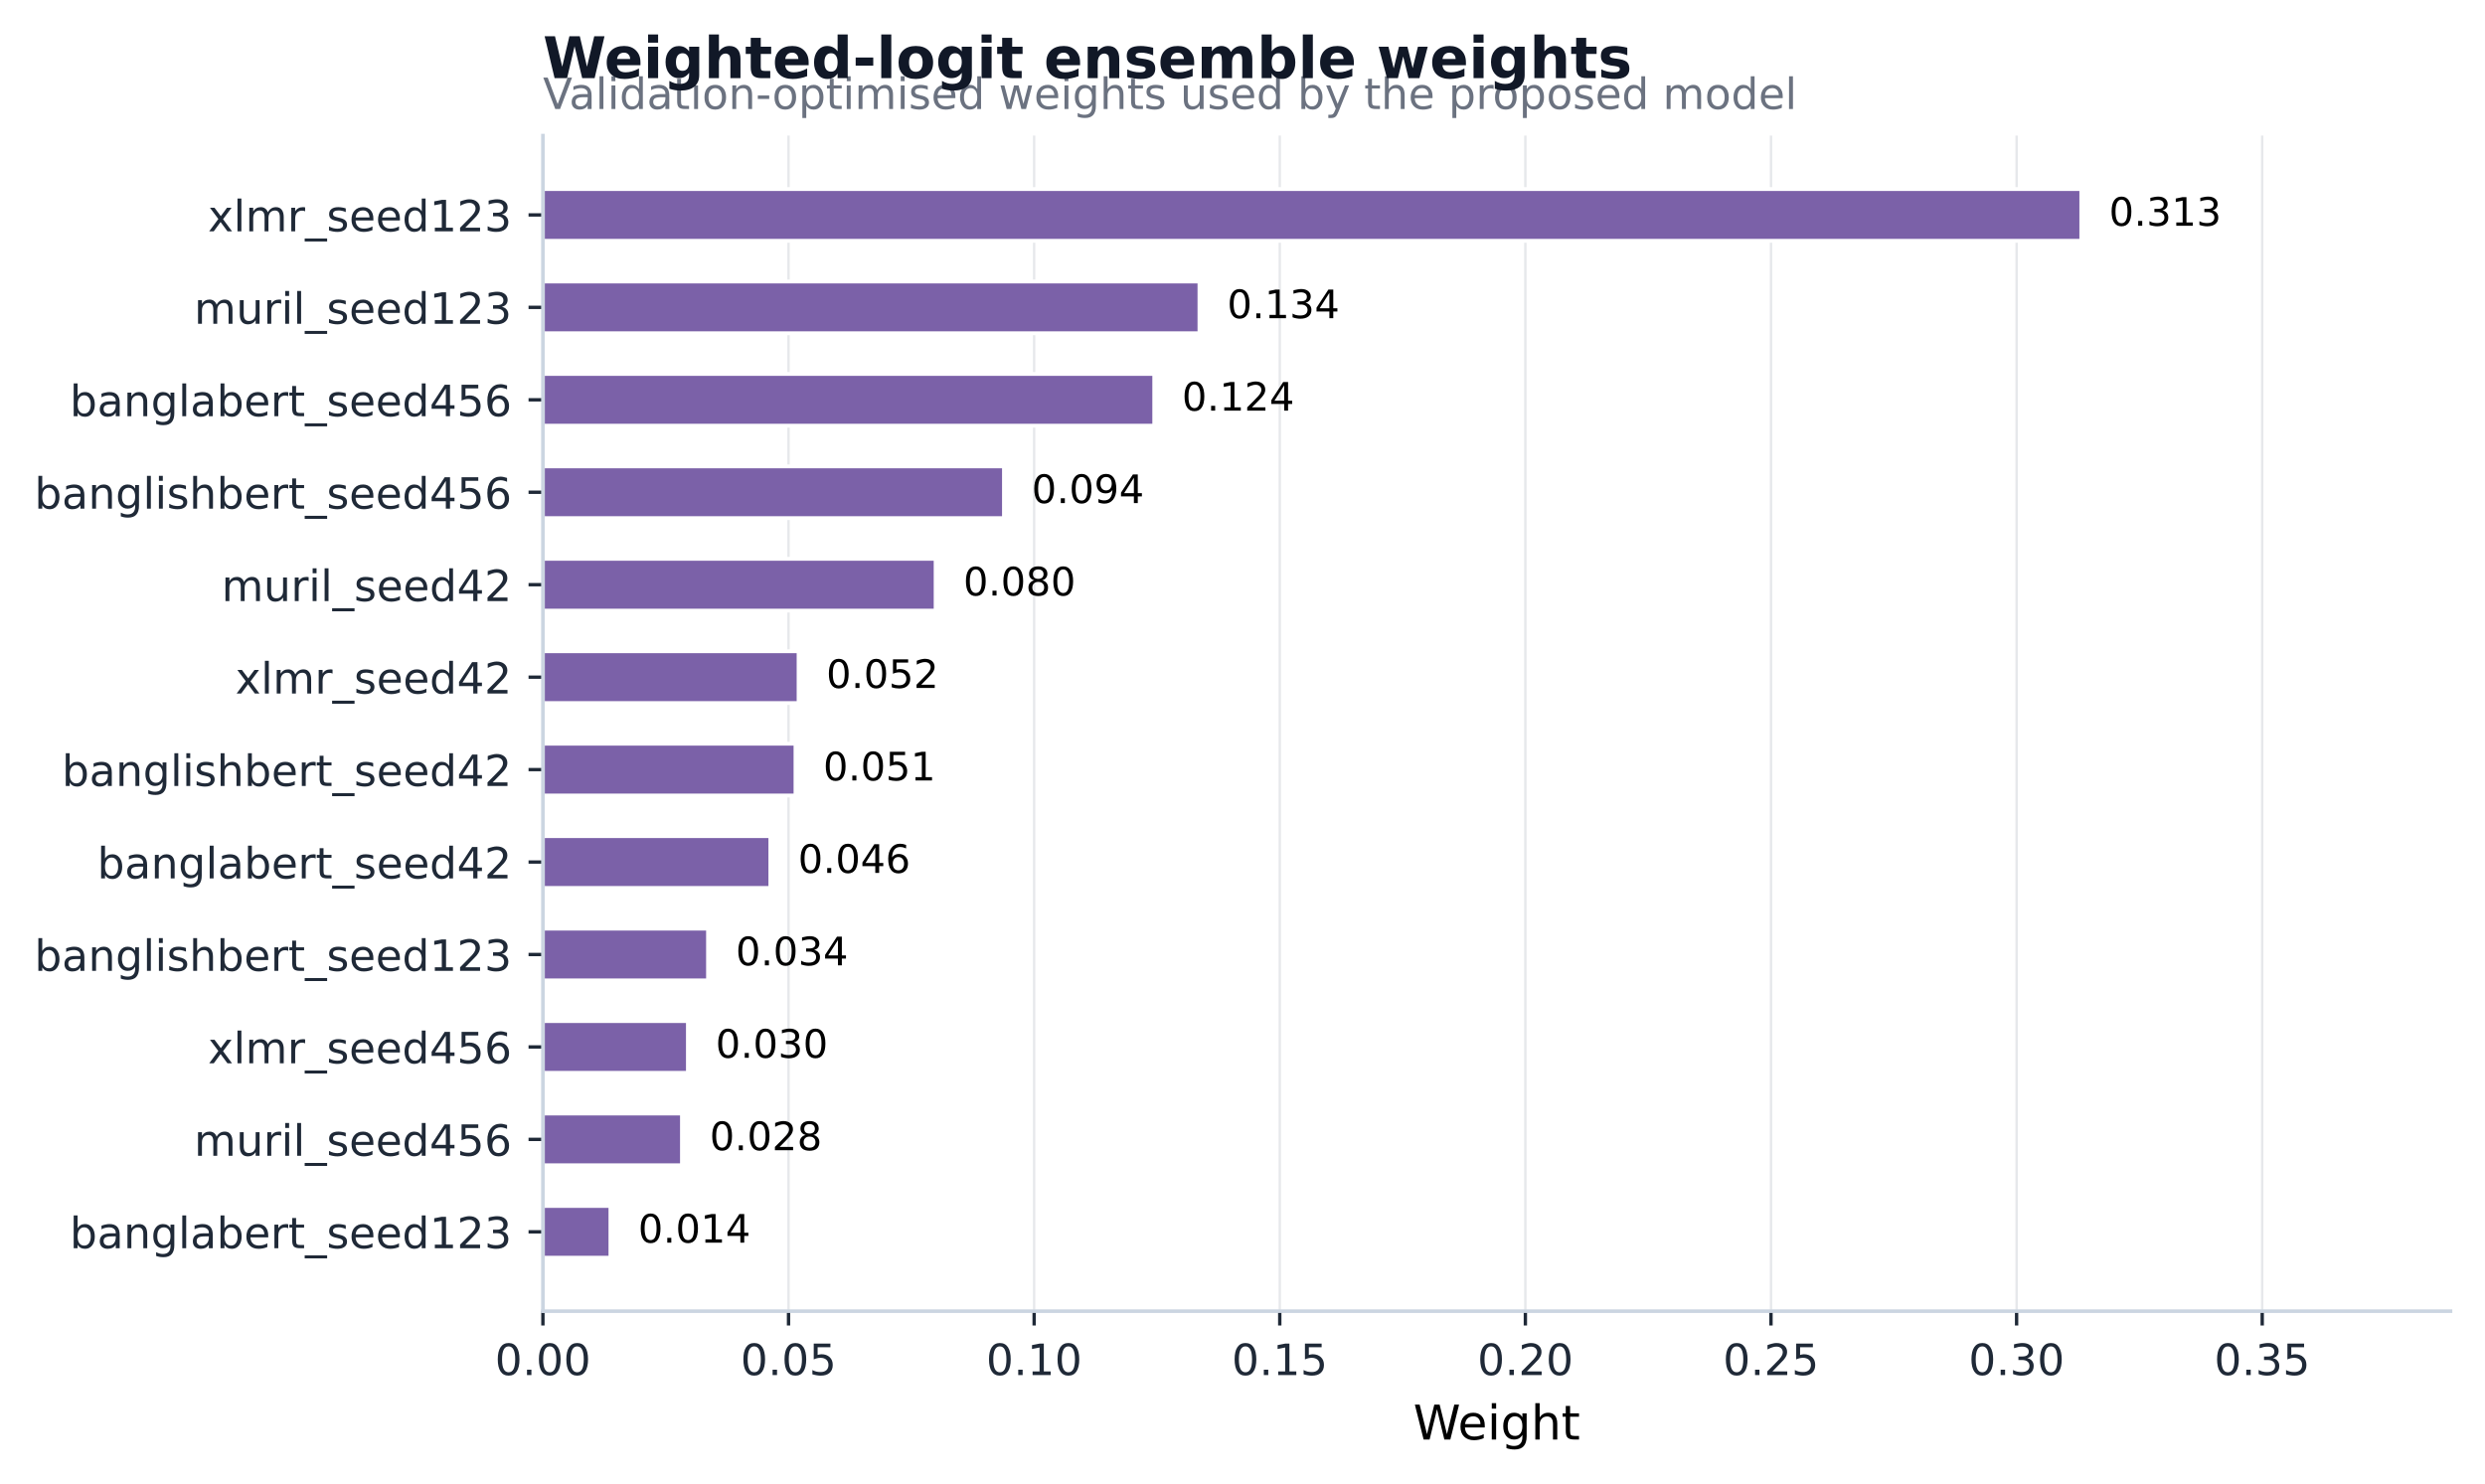
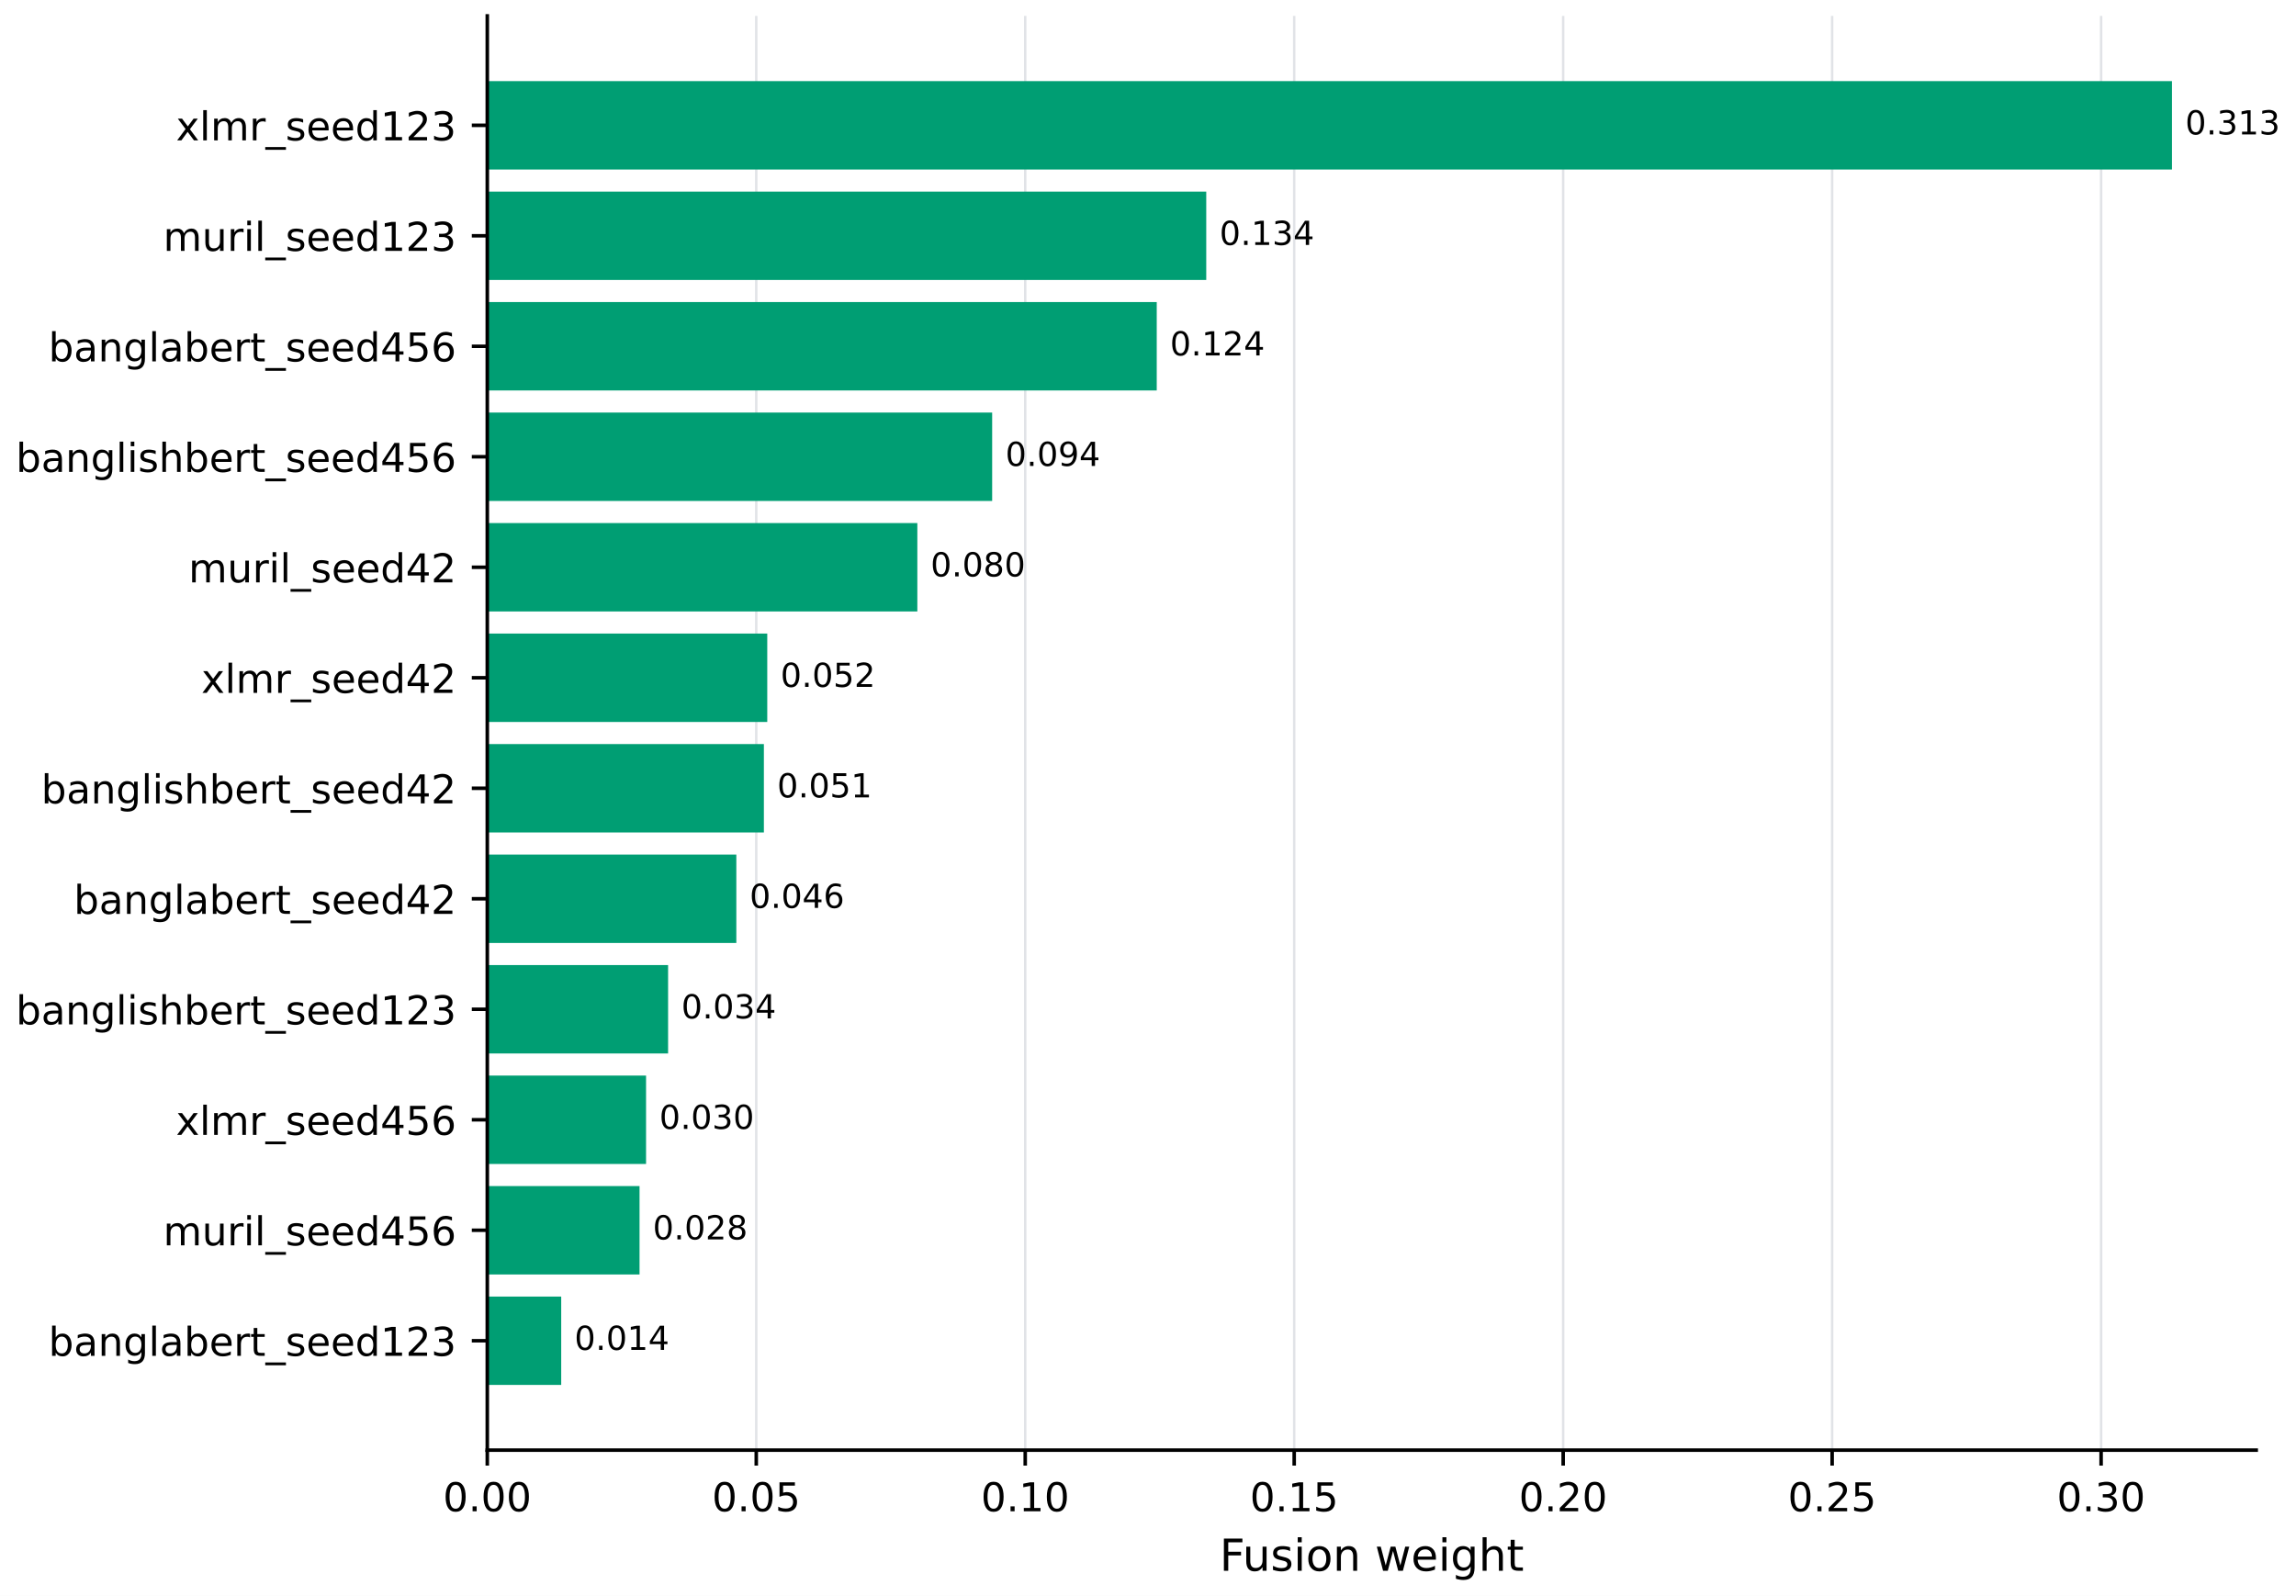
- <svg xmlns="http://www.w3.org/2000/svg" xmlns:xlink="http://www.w3.org/1999/xlink" width="518.934pt" height="309.901pt" viewBox="0 0 518.934 309.901" version="1.1">
+ <svg xmlns="http://www.w3.org/2000/svg" xmlns:xlink="http://www.w3.org/1999/xlink" width="519.599pt" height="361.2pt" viewBox="0 0 519.599 361.2" version="1.1">
  <defs>
    <style type="text/css">*{stroke-linejoin: round; stroke-linecap: butt}</style>
  </defs>
  <g id="figure_1">
    <g id="patch_1">
-       <path d="M 0 309.901  L 518.934 309.901  L 518.934 0  L 0 0  z " style="fill: #ffffff" />
+       <path d="M 0 361.2  L 519.599 361.2  L 519.599 -0  L 0 -0  z " style="fill: #ffffff" />
    </g>
    <g id="axes_1">
      <g id="patch_2">
-         <path d="M 113.375 273.812  L 511.734 273.812  L 511.734 28.318  L 113.375 28.318  z " style="fill: #ffffff" />
+         <path d="M 110.275 328.211  L 510.591 328.211  L 510.591 3.6  L 110.275 3.6  z " style="fill: #ffffff" />
      </g>
      <g id="matplotlib.axis_1">
        <g id="xtick_1">
          <g id="line2d_1">
-             <path d="M 113.375 273.812  L 113.375 28.318  " clip-path="url(#p6810b5ce73)" style="fill: none; stroke: #d1d5db; stroke-opacity: 0.55; stroke-width: 0.5; stroke-linecap: square" />
+             <path d="M 110.275 328.211  L 110.275 3.6  " clip-path="url(#pa7a5d5c50c)" style="fill: none; stroke: #d1d5db; stroke-opacity: 0.65; stroke-width: 0.55; stroke-linecap: square" />
          </g>
          <g id="line2d_2">
            <defs>
-               <path id="m12535737f2" d="M 0 0  L 0 3  " style="stroke: #1f2937; stroke-width: 0.7" />
+               <path id="me2c5563331" d="M 0 0  L 0 3.5  " style="stroke: #000000; stroke-width: 0.8" />
            </defs>
            <g>
-               <use xlink:href="#m12535737f2" x="113.375" y="273.812" style="fill: #1f2937; stroke: #1f2937; stroke-width: 0.7" />
+               <use xlink:href="#me2c5563331" x="110.275" y="328.211" style="stroke: #000000; stroke-width: 0.8" />
            </g>
          </g>
          <g id="text_1">
-             <text style="font-size: 9px; font-family: 'DejaVu Sans'; text-anchor: middle; fill: #1f2937" x="113.375" y="287.151" transform="rotate(-0 113.375 287.151)">0.00</text>
+             <text style="font: 9px 'DejaVu Sans'; text-anchor: middle" x="110.275" y="342.05" transform="rotate(-0 110.275 342.0497)">0.00</text>
          </g>
        </g>
        <g id="xtick_2">
          <g id="line2d_3">
-             <path d="M 164.666 273.812  L 164.666 28.318  " clip-path="url(#p6810b5ce73)" style="fill: none; stroke: #d1d5db; stroke-opacity: 0.55; stroke-width: 0.5; stroke-linecap: square" />
+             <path d="M 171.145 328.211  L 171.145 3.6  " clip-path="url(#pa7a5d5c50c)" style="fill: none; stroke: #d1d5db; stroke-opacity: 0.65; stroke-width: 0.55; stroke-linecap: square" />
          </g>
          <g id="line2d_4">
            <g>
-               <use xlink:href="#m12535737f2" x="164.666" y="273.812" style="fill: #1f2937; stroke: #1f2937; stroke-width: 0.7" />
+               <use xlink:href="#me2c5563331" x="171.145" y="328.211" style="stroke: #000000; stroke-width: 0.8" />
            </g>
          </g>
          <g id="text_2">
-             <text style="font-size: 9px; font-family: 'DejaVu Sans'; text-anchor: middle; fill: #1f2937" x="164.666" y="287.151" transform="rotate(-0 164.6659 287.151)">0.05</text>
+             <text style="font: 9px 'DejaVu Sans'; text-anchor: middle" x="171.145" y="342.05" transform="rotate(-0 171.1448 342.0497)">0.05</text>
          </g>
        </g>
        <g id="xtick_3">
          <g id="line2d_5">
-             <path d="M 215.957 273.812  L 215.957 28.318  " clip-path="url(#p6810b5ce73)" style="fill: none; stroke: #d1d5db; stroke-opacity: 0.55; stroke-width: 0.5; stroke-linecap: square" />
+             <path d="M 232.015 328.211  L 232.015 3.6  " clip-path="url(#pa7a5d5c50c)" style="fill: none; stroke: #d1d5db; stroke-opacity: 0.65; stroke-width: 0.55; stroke-linecap: square" />
          </g>
          <g id="line2d_6">
            <g>
-               <use xlink:href="#m12535737f2" x="215.957" y="273.812" style="fill: #1f2937; stroke: #1f2937; stroke-width: 0.7" />
+               <use xlink:href="#me2c5563331" x="232.015" y="328.211" style="stroke: #000000; stroke-width: 0.8" />
            </g>
          </g>
          <g id="text_3">
-             <text style="font-size: 9px; font-family: 'DejaVu Sans'; text-anchor: middle; fill: #1f2937" x="215.957" y="287.151" transform="rotate(-0 215.9568 287.151)">0.10</text>
+             <text style="font: 9px 'DejaVu Sans'; text-anchor: middle" x="232.015" y="342.05" transform="rotate(-0 232.0145 342.0497)">0.10</text>
          </g>
        </g>
        <g id="xtick_4">
          <g id="line2d_7">
-             <path d="M 267.248 273.812  L 267.248 28.318  " clip-path="url(#p6810b5ce73)" style="fill: none; stroke: #d1d5db; stroke-opacity: 0.55; stroke-width: 0.5; stroke-linecap: square" />
+             <path d="M 292.884 328.211  L 292.884 3.6  " clip-path="url(#pa7a5d5c50c)" style="fill: none; stroke: #d1d5db; stroke-opacity: 0.65; stroke-width: 0.55; stroke-linecap: square" />
          </g>
          <g id="line2d_8">
            <g>
-               <use xlink:href="#m12535737f2" x="267.248" y="273.812" style="fill: #1f2937; stroke: #1f2937; stroke-width: 0.7" />
+               <use xlink:href="#me2c5563331" x="292.884" y="328.211" style="stroke: #000000; stroke-width: 0.8" />
            </g>
          </g>
          <g id="text_4">
-             <text style="font-size: 9px; font-family: 'DejaVu Sans'; text-anchor: middle; fill: #1f2937" x="267.248" y="287.151" transform="rotate(-0 267.2477 287.151)">0.15</text>
+             <text style="font: 9px 'DejaVu Sans'; text-anchor: middle" x="292.884" y="342.05" transform="rotate(-0 292.8843 342.0497)">0.15</text>
          </g>
        </g>
        <g id="xtick_5">
          <g id="line2d_9">
-             <path d="M 318.539 273.812  L 318.539 28.318  " clip-path="url(#p6810b5ce73)" style="fill: none; stroke: #d1d5db; stroke-opacity: 0.55; stroke-width: 0.5; stroke-linecap: square" />
+             <path d="M 353.754 328.211  L 353.754 3.6  " clip-path="url(#pa7a5d5c50c)" style="fill: none; stroke: #d1d5db; stroke-opacity: 0.65; stroke-width: 0.55; stroke-linecap: square" />
          </g>
          <g id="line2d_10">
            <g>
-               <use xlink:href="#m12535737f2" x="318.539" y="273.812" style="fill: #1f2937; stroke: #1f2937; stroke-width: 0.7" />
+               <use xlink:href="#me2c5563331" x="353.754" y="328.211" style="stroke: #000000; stroke-width: 0.8" />
            </g>
          </g>
          <g id="text_5">
-             <text style="font-size: 9px; font-family: 'DejaVu Sans'; text-anchor: middle; fill: #1f2937" x="318.539" y="287.151" transform="rotate(-0 318.5386 287.151)">0.20</text>
+             <text style="font: 9px 'DejaVu Sans'; text-anchor: middle" x="353.754" y="342.05" transform="rotate(-0 353.7541 342.0497)">0.20</text>
          </g>
        </g>
        <g id="xtick_6">
          <g id="line2d_11">
-             <path d="M 369.83 273.812  L 369.83 28.318  " clip-path="url(#p6810b5ce73)" style="fill: none; stroke: #d1d5db; stroke-opacity: 0.55; stroke-width: 0.5; stroke-linecap: square" />
+             <path d="M 414.624 328.211  L 414.624 3.6  " clip-path="url(#pa7a5d5c50c)" style="fill: none; stroke: #d1d5db; stroke-opacity: 0.65; stroke-width: 0.55; stroke-linecap: square" />
          </g>
          <g id="line2d_12">
            <g>
-               <use xlink:href="#m12535737f2" x="369.83" y="273.812" style="fill: #1f2937; stroke: #1f2937; stroke-width: 0.7" />
+               <use xlink:href="#me2c5563331" x="414.624" y="328.211" style="stroke: #000000; stroke-width: 0.8" />
            </g>
          </g>
          <g id="text_6">
-             <text style="font-size: 9px; font-family: 'DejaVu Sans'; text-anchor: middle; fill: #1f2937" x="369.83" y="287.151" transform="rotate(-0 369.8296 287.151)">0.25</text>
+             <text style="font: 9px 'DejaVu Sans'; text-anchor: middle" x="414.624" y="342.05" transform="rotate(-0 414.6238 342.0497)">0.25</text>
          </g>
        </g>
        <g id="xtick_7">
          <g id="line2d_13">
-             <path d="M 421.12 273.812  L 421.12 28.318  " clip-path="url(#p6810b5ce73)" style="fill: none; stroke: #d1d5db; stroke-opacity: 0.55; stroke-width: 0.5; stroke-linecap: square" />
+             <path d="M 475.494 328.211  L 475.494 3.6  " clip-path="url(#pa7a5d5c50c)" style="fill: none; stroke: #d1d5db; stroke-opacity: 0.65; stroke-width: 0.55; stroke-linecap: square" />
          </g>
          <g id="line2d_14">
            <g>
-               <use xlink:href="#m12535737f2" x="421.12" y="273.812" style="fill: #1f2937; stroke: #1f2937; stroke-width: 0.7" />
+               <use xlink:href="#me2c5563331" x="475.494" y="328.211" style="stroke: #000000; stroke-width: 0.8" />
            </g>
          </g>
          <g id="text_7">
-             <text style="font-size: 9px; font-family: 'DejaVu Sans'; text-anchor: middle; fill: #1f2937" x="421.12" y="287.151" transform="rotate(-0 421.1205 287.151)">0.30</text>
-           </g>
-         </g>
-         <g id="xtick_8">
-           <g id="line2d_15">
-             <path d="M 472.411 273.812  L 472.411 28.318  " clip-path="url(#p6810b5ce73)" style="fill: none; stroke: #d1d5db; stroke-opacity: 0.55; stroke-width: 0.5; stroke-linecap: square" />
-           </g>
-           <g id="line2d_16">
-             <g>
-               <use xlink:href="#m12535737f2" x="472.411" y="273.812" style="fill: #1f2937; stroke: #1f2937; stroke-width: 0.7" />
-             </g>
-           </g>
-           <g id="text_8">
-             <text style="font-size: 9px; font-family: 'DejaVu Sans'; text-anchor: middle; fill: #1f2937" x="472.411" y="287.151" transform="rotate(-0 472.4114 287.151)">0.35</text>
-           </g>
-         </g>
-         <g id="text_9">
-           <text style="font-size: 10px; font-family: 'DejaVu Sans'; text-anchor: middle" x="312.554" y="300.621" transform="rotate(-0 312.5543 300.6212)">Weight</text>
+             <text style="font: 9px 'DejaVu Sans'; text-anchor: middle" x="475.494" y="342.05" transform="rotate(-0 475.4936 342.0497)">0.30</text>
+           </g>
+         </g>
+         <g id="text_8">
+           <text style="font: 10px 'DejaVu Sans'; text-anchor: middle" x="310.433" y="355.52" transform="rotate(-0 310.433 355.5198)">Fusion weight</text>
        </g>
      </g>
      <g id="matplotlib.axis_2">
        <g id="ytick_1">
+           <g id="line2d_15">
+             <defs>
+               <path id="m671d2c8016" d="M 0 0  L -3.5 0  " style="stroke: #000000; stroke-width: 0.8" />
+             </defs>
+             <g>
+               <use xlink:href="#m671d2c8016" x="110.275" y="303.453" style="stroke: #000000; stroke-width: 0.8" />
+             </g>
+           </g>
+           <g id="text_9">
+             <text style="font: 9px 'DejaVu Sans'; text-anchor: end" x="103.275" y="306.872" transform="rotate(-0 103.275 306.8719)">banglabert_seed123</text>
+           </g>
+         </g>
+         <g id="ytick_2">
+           <g id="line2d_16">
+             <g>
+               <use xlink:href="#m671d2c8016" x="110.275" y="278.444" style="stroke: #000000; stroke-width: 0.8" />
+             </g>
+           </g>
+           <g id="text_10">
+             <text style="font: 9px 'DejaVu Sans'; text-anchor: end" x="103.275" y="281.863" transform="rotate(-0 103.275 281.8633)">muril_seed456</text>
+           </g>
+         </g>
+         <g id="ytick_3">
          <g id="line2d_17">
-             <defs>
-               <path id="m7b440184b0" d="M 0 0  L -3 0  " style="stroke: #1f2937; stroke-width: 0.7" />
-             </defs>
-             <g>
-               <use xlink:href="#m7b440184b0" x="113.375" y="257.248" style="fill: #1f2937; stroke: #1f2937; stroke-width: 0.7" />
-             </g>
-           </g>
-           <g id="text_10">
-             <text style="font-size: 9px; font-family: 'DejaVu Sans'; text-anchor: end; fill: #1f2937" x="106.875" y="260.667" transform="rotate(-0 106.875 260.6672)">banglabert_seed123</text>
-           </g>
-         </g>
-         <g id="ytick_2">
+             <g>
+               <use xlink:href="#m671d2c8016" x="110.275" y="253.435" style="stroke: #000000; stroke-width: 0.8" />
+             </g>
+           </g>
+           <g id="text_11">
+             <text style="font: 9px 'DejaVu Sans'; text-anchor: end" x="103.275" y="256.855" transform="rotate(-0 103.275 256.8548)">xlmr_seed456</text>
+           </g>
+         </g>
+         <g id="ytick_4">
          <g id="line2d_18">
            <g>
-               <use xlink:href="#m7b440184b0" x="113.375" y="237.942" style="fill: #1f2937; stroke: #1f2937; stroke-width: 0.7" />
-             </g>
-           </g>
-           <g id="text_11">
-             <text style="font-size: 9px; font-family: 'DejaVu Sans'; text-anchor: end; fill: #1f2937" x="106.875" y="241.361" transform="rotate(-0 106.875 241.3613)">muril_seed456</text>
-           </g>
-         </g>
-         <g id="ytick_3">
+               <use xlink:href="#m671d2c8016" x="110.275" y="228.427" style="stroke: #000000; stroke-width: 0.8" />
+             </g>
+           </g>
+           <g id="text_12">
+             <text style="font: 9px 'DejaVu Sans'; text-anchor: end" x="103.275" y="231.846" transform="rotate(-0 103.275 231.8462)">banglishbert_seed123</text>
+           </g>
+         </g>
+         <g id="ytick_5">
          <g id="line2d_19">
            <g>
-               <use xlink:href="#m7b440184b0" x="113.375" y="218.636" style="fill: #1f2937; stroke: #1f2937; stroke-width: 0.7" />
-             </g>
-           </g>
-           <g id="text_12">
-             <text style="font-size: 9px; font-family: 'DejaVu Sans'; text-anchor: end; fill: #1f2937" x="106.875" y="222.055" transform="rotate(-0 106.875 222.0553)">xlmr_seed456</text>
-           </g>
-         </g>
-         <g id="ytick_4">
+               <use xlink:href="#m671d2c8016" x="110.275" y="203.418" style="stroke: #000000; stroke-width: 0.8" />
+             </g>
+           </g>
+           <g id="text_13">
+             <text style="font: 9px 'DejaVu Sans'; text-anchor: end" x="103.275" y="206.838" transform="rotate(-0 103.275 206.8377)">banglabert_seed42</text>
+           </g>
+         </g>
+         <g id="ytick_6">
          <g id="line2d_20">
            <g>
-               <use xlink:href="#m7b440184b0" x="113.375" y="199.33" style="fill: #1f2937; stroke: #1f2937; stroke-width: 0.7" />
-             </g>
-           </g>
-           <g id="text_13">
-             <text style="font-size: 9px; font-family: 'DejaVu Sans'; text-anchor: end; fill: #1f2937" x="106.875" y="202.749" transform="rotate(-0 106.875 202.7494)">banglishbert_seed123</text>
-           </g>
-         </g>
-         <g id="ytick_5">
+               <use xlink:href="#m671d2c8016" x="110.275" y="178.41" style="stroke: #000000; stroke-width: 0.8" />
+             </g>
+           </g>
+           <g id="text_14">
+             <text style="font: 9px 'DejaVu Sans'; text-anchor: end" x="103.275" y="181.829" transform="rotate(-0 103.275 181.8291)">banglishbert_seed42</text>
+           </g>
+         </g>
+         <g id="ytick_7">
          <g id="line2d_21">
            <g>
-               <use xlink:href="#m7b440184b0" x="113.375" y="180.024" style="fill: #1f2937; stroke: #1f2937; stroke-width: 0.7" />
-             </g>
-           </g>
-           <g id="text_14">
-             <text style="font-size: 9px; font-family: 'DejaVu Sans'; text-anchor: end; fill: #1f2937" x="106.875" y="183.443" transform="rotate(-0 106.875 183.4435)">banglabert_seed42</text>
-           </g>
-         </g>
-         <g id="ytick_6">
+               <use xlink:href="#m671d2c8016" x="110.275" y="153.401" style="stroke: #000000; stroke-width: 0.8" />
+             </g>
+           </g>
+           <g id="text_15">
+             <text style="font: 9px 'DejaVu Sans'; text-anchor: end" x="103.275" y="156.821" transform="rotate(-0 103.275 156.8206)">xlmr_seed42</text>
+           </g>
+         </g>
+         <g id="ytick_8">
          <g id="line2d_22">
            <g>
-               <use xlink:href="#m7b440184b0" x="113.375" y="160.718" style="fill: #1f2937; stroke: #1f2937; stroke-width: 0.7" />
-             </g>
-           </g>
-           <g id="text_15">
-             <text style="font-size: 9px; font-family: 'DejaVu Sans'; text-anchor: end; fill: #1f2937" x="106.875" y="164.138" transform="rotate(-0 106.875 164.1375)">banglishbert_seed42</text>
-           </g>
-         </g>
-         <g id="ytick_7">
+               <use xlink:href="#m671d2c8016" x="110.275" y="128.393" style="stroke: #000000; stroke-width: 0.8" />
+             </g>
+           </g>
+           <g id="text_16">
+             <text style="font: 9px 'DejaVu Sans'; text-anchor: end" x="103.275" y="131.812" transform="rotate(-0 103.275 131.812)">muril_seed42</text>
+           </g>
+         </g>
+         <g id="ytick_9">
          <g id="line2d_23">
            <g>
-               <use xlink:href="#m7b440184b0" x="113.375" y="141.412" style="fill: #1f2937; stroke: #1f2937; stroke-width: 0.7" />
-             </g>
-           </g>
-           <g id="text_16">
-             <text style="font-size: 9px; font-family: 'DejaVu Sans'; text-anchor: end; fill: #1f2937" x="106.875" y="144.832" transform="rotate(-0 106.875 144.8316)">xlmr_seed42</text>
-           </g>
-         </g>
-         <g id="ytick_8">
+               <use xlink:href="#m671d2c8016" x="110.275" y="103.384" style="stroke: #000000; stroke-width: 0.8" />
+             </g>
+           </g>
+           <g id="text_17">
+             <text style="font: 9px 'DejaVu Sans'; text-anchor: end" x="103.275" y="106.803" transform="rotate(-0 103.275 106.8034)">banglishbert_seed456</text>
+           </g>
+         </g>
+         <g id="ytick_10">
          <g id="line2d_24">
            <g>
-               <use xlink:href="#m7b440184b0" x="113.375" y="122.106" style="fill: #1f2937; stroke: #1f2937; stroke-width: 0.7" />
-             </g>
-           </g>
-           <g id="text_17">
-             <text style="font-size: 9px; font-family: 'DejaVu Sans'; text-anchor: end; fill: #1f2937" x="106.875" y="125.526" transform="rotate(-0 106.875 125.5257)">muril_seed42</text>
-           </g>
-         </g>
-         <g id="ytick_9">
+               <use xlink:href="#m671d2c8016" x="110.275" y="78.376" style="stroke: #000000; stroke-width: 0.8" />
+             </g>
+           </g>
+           <g id="text_18">
+             <text style="font: 9px 'DejaVu Sans'; text-anchor: end" x="103.275" y="81.795" transform="rotate(-0 103.275 81.79488)">banglabert_seed456</text>
+           </g>
+         </g>
+         <g id="ytick_11">
          <g id="line2d_25">
            <g>
-               <use xlink:href="#m7b440184b0" x="113.375" y="102.8" style="fill: #1f2937; stroke: #1f2937; stroke-width: 0.7" />
-             </g>
-           </g>
-           <g id="text_18">
-             <text style="font-size: 9px; font-family: 'DejaVu Sans'; text-anchor: end; fill: #1f2937" x="106.875" y="106.22" transform="rotate(-0 106.875 106.2197)">banglishbert_seed456</text>
-           </g>
-         </g>
-         <g id="ytick_10">
+               <use xlink:href="#m671d2c8016" x="110.275" y="53.367" style="stroke: #000000; stroke-width: 0.8" />
+             </g>
+           </g>
+           <g id="text_19">
+             <text style="font: 9px 'DejaVu Sans'; text-anchor: end" x="103.275" y="56.786" transform="rotate(-0 103.275 56.78633)">muril_seed123</text>
+           </g>
+         </g>
+         <g id="ytick_12">
          <g id="line2d_26">
            <g>
-               <use xlink:href="#m7b440184b0" x="113.375" y="83.494" style="fill: #1f2937; stroke: #1f2937; stroke-width: 0.7" />
-             </g>
-           </g>
-           <g id="text_19">
-             <text style="font-size: 9px; font-family: 'DejaVu Sans'; text-anchor: end; fill: #1f2937" x="106.875" y="86.914" transform="rotate(-0 106.875 86.91379)">banglabert_seed456</text>
-           </g>
-         </g>
-         <g id="ytick_11">
-           <g id="line2d_27">
-             <g>
-               <use xlink:href="#m7b440184b0" x="113.375" y="64.189" style="fill: #1f2937; stroke: #1f2937; stroke-width: 0.7" />
+               <use xlink:href="#m671d2c8016" x="110.275" y="28.358" style="stroke: #000000; stroke-width: 0.8" />
            </g>
          </g>
          <g id="text_20">
-             <text style="font-size: 9px; font-family: 'DejaVu Sans'; text-anchor: end; fill: #1f2937" x="106.875" y="67.608" transform="rotate(-0 106.875 67.60785)">muril_seed123</text>
-           </g>
-         </g>
-         <g id="ytick_12">
-           <g id="line2d_28">
-             <g>
-               <use xlink:href="#m7b440184b0" x="113.375" y="44.883" style="fill: #1f2937; stroke: #1f2937; stroke-width: 0.7" />
-             </g>
-           </g>
-           <g id="text_21">
-             <text style="font-size: 9px; font-family: 'DejaVu Sans'; text-anchor: end; fill: #1f2937" x="106.875" y="48.302" transform="rotate(-0 106.875 48.30192)">xlmr_seed123</text>
+             <text style="font: 9px 'DejaVu Sans'; text-anchor: end" x="103.275" y="31.778" transform="rotate(-0 103.275 31.77777)">xlmr_seed123</text>
          </g>
        </g>
      </g>
      <g id="patch_3">
-         <path d="M 113.375 262.654  L 127.473 262.654  L 127.473 251.842  L 113.375 251.842  z " clip-path="url(#p6810b5ce73)" style="fill: #7b61a8; stroke: #ffffff; stroke-width: 0.8; stroke-linejoin: miter" />
+         <path d="M 110.275 313.456  L 127.005 313.456  L 127.005 293.449  L 110.275 293.449  z " clip-path="url(#pa7a5d5c50c)" style="fill: #009e73" />
      </g>
      <g id="patch_4">
-         <path d="M 113.375 243.348  L 142.409 243.348  L 142.409 232.536  L 113.375 232.536  z " clip-path="url(#p6810b5ce73)" style="fill: #7b61a8; stroke: #ffffff; stroke-width: 0.8; stroke-linejoin: miter" />
+         <path d="M 110.275 288.447  L 144.732 288.447  L 144.732 268.441  L 110.275 268.441  z " clip-path="url(#pa7a5d5c50c)" style="fill: #009e73" />
      </g>
      <g id="patch_5">
-         <path d="M 113.375 224.042  L 143.651 224.042  L 143.651 213.23  L 113.375 213.23  z " clip-path="url(#p6810b5ce73)" style="fill: #7b61a8; stroke: #ffffff; stroke-width: 0.8; stroke-linejoin: miter" />
+         <path d="M 110.275 263.439  L 146.206 263.439  L 146.206 243.432  L 110.275 243.432  z " clip-path="url(#pa7a5d5c50c)" style="fill: #009e73" />
      </g>
      <g id="patch_6">
-         <path d="M 113.375 204.736  L 147.854 204.736  L 147.854 193.924  L 113.375 193.924  z " clip-path="url(#p6810b5ce73)" style="fill: #7b61a8; stroke: #ffffff; stroke-width: 0.8; stroke-linejoin: miter" />
+         <path d="M 110.275 238.43  L 151.193 238.43  L 151.193 218.424  L 110.275 218.424  z " clip-path="url(#pa7a5d5c50c)" style="fill: #009e73" />
      </g>
      <g id="patch_7">
-         <path d="M 113.375 185.43  L 160.867 185.43  L 160.867 174.619  L 113.375 174.619  z " clip-path="url(#p6810b5ce73)" style="fill: #7b61a8; stroke: #ffffff; stroke-width: 0.8; stroke-linejoin: miter" />
+         <path d="M 110.275 213.422  L 166.636 213.422  L 166.636 193.415  L 110.275 193.415  z " clip-path="url(#pa7a5d5c50c)" style="fill: #009e73" />
      </g>
      <g id="patch_8">
-         <path d="M 113.375 166.124  L 166.12 166.124  L 166.12 155.313  L 113.375 155.313  z " clip-path="url(#p6810b5ce73)" style="fill: #7b61a8; stroke: #ffffff; stroke-width: 0.8; stroke-linejoin: miter" />
+         <path d="M 110.275 188.413  L 172.871 188.413  L 172.871 168.406  L 110.275 168.406  z " clip-path="url(#pa7a5d5c50c)" style="fill: #009e73" />
      </g>
      <g id="patch_9">
-         <path d="M 113.375 146.818  L 166.764 146.818  L 166.764 136.007  L 113.375 136.007  z " clip-path="url(#p6810b5ce73)" style="fill: #7b61a8; stroke: #ffffff; stroke-width: 0.8; stroke-linejoin: miter" />
+         <path d="M 110.275 163.405  L 173.635 163.405  L 173.635 143.398  L 110.275 143.398  z " clip-path="url(#pa7a5d5c50c)" style="fill: #009e73" />
      </g>
      <g id="patch_10">
-         <path d="M 113.375 127.512  L 195.383 127.512  L 195.383 116.701  L 113.375 116.701  z " clip-path="url(#p6810b5ce73)" style="fill: #7b61a8; stroke: #ffffff; stroke-width: 0.8; stroke-linejoin: miter" />
+         <path d="M 110.275 138.396  L 207.599 138.396  L 207.599 118.389  L 110.275 118.389  z " clip-path="url(#pa7a5d5c50c)" style="fill: #009e73" />
      </g>
      <g id="patch_11">
-         <path d="M 113.375 108.206  L 209.652 108.206  L 209.652 97.395  L 113.375 97.395  z " clip-path="url(#p6810b5ce73)" style="fill: #7b61a8; stroke: #ffffff; stroke-width: 0.8; stroke-linejoin: miter" />
+         <path d="M 110.275 113.388  L 224.532 113.388  L 224.532 93.381  L 110.275 93.381  z " clip-path="url(#pa7a5d5c50c)" style="fill: #009e73" />
      </g>
      <g id="patch_12">
-         <path d="M 113.375 88.9  L 241.037 88.9  L 241.037 78.089  L 113.375 78.089  z " clip-path="url(#p6810b5ce73)" style="fill: #7b61a8; stroke: #ffffff; stroke-width: 0.8; stroke-linejoin: miter" />
+         <path d="M 110.275 88.379  L 261.778 88.379  L 261.778 68.372  L 110.275 68.372  z " clip-path="url(#pa7a5d5c50c)" style="fill: #009e73" />
      </g>
      <g id="patch_13">
-         <path d="M 113.375 69.594  L 250.477 69.594  L 250.477 58.783  L 113.375 58.783  z " clip-path="url(#p6810b5ce73)" style="fill: #7b61a8; stroke: #ffffff; stroke-width: 0.8; stroke-linejoin: miter" />
+         <path d="M 110.275 63.37  L 272.981 63.37  L 272.981 43.364  L 110.275 43.364  z " clip-path="url(#pa7a5d5c50c)" style="fill: #009e73" />
      </g>
      <g id="patch_14">
-         <path d="M 113.375 50.288  L 434.632 50.288  L 434.632 39.477  L 113.375 39.477  z " clip-path="url(#p6810b5ce73)" style="fill: #7b61a8; stroke: #ffffff; stroke-width: 0.8; stroke-linejoin: miter" />
+         <path d="M 110.275 38.362  L 491.528 38.362  L 491.528 18.355  L 110.275 18.355  z " clip-path="url(#pa7a5d5c50c)" style="fill: #009e73" />
      </g>
      <g id="patch_15">
-         <path d="M 113.375 273.812  L 113.375 28.318  " style="fill: none; stroke: #cbd5e1; stroke-width: 0.75; stroke-linejoin: miter; stroke-linecap: square" />
+         <path d="M 110.275 328.211  L 110.275 3.6  " style="fill: none; stroke: #000000; stroke-width: 0.8; stroke-linejoin: miter; stroke-linecap: square" />
      </g>
      <g id="patch_16">
-         <path d="M 113.375 273.812  L 511.734 273.812  " style="fill: none; stroke: #cbd5e1; stroke-width: 0.75; stroke-linejoin: miter; stroke-linecap: square" />
+         <path d="M 110.275 328.211  L 510.591 328.211  " style="fill: none; stroke: #000000; stroke-width: 0.8; stroke-linejoin: miter; stroke-linecap: square" />
+       </g>
+       <g id="text_21">
+         <text style="font: 7.5px 'DejaVu Sans'; text-anchor: start" x="130.005" y="305.522" transform="rotate(-0 130.0053 305.5221)">0.014</text>
      </g>
      <g id="text_22">
-         <text style="font-size: 8.2px; font-family: 'DejaVu Sans'; text-anchor: start" x="133.255" y="259.511" transform="rotate(-0 133.2551 259.5106)">0.014</text>
+         <text style="font: 7.5px 'DejaVu Sans'; text-anchor: start" x="147.732" y="280.514" transform="rotate(-0 147.7317 280.5136)">0.028</text>
      </g>
      <g id="text_23">
-         <text style="font-size: 8.2px; font-family: 'DejaVu Sans'; text-anchor: start" x="148.192" y="240.205" transform="rotate(-0 148.192 240.2047)">0.028</text>
+         <text style="font: 7.5px 'DejaVu Sans'; text-anchor: start" x="149.206" y="255.505" transform="rotate(-0 149.2056 255.505)">0.030</text>
      </g>
      <g id="text_24">
-         <text style="font-size: 8.2px; font-family: 'DejaVu Sans'; text-anchor: start" x="149.434" y="220.899" transform="rotate(-0 149.434 220.8987)">0.030</text>
+         <text style="font: 7.5px 'DejaVu Sans'; text-anchor: start" x="154.193" y="230.496" transform="rotate(-0 154.1928 230.4965)">0.034</text>
      </g>
      <g id="text_25">
-         <text style="font-size: 8.2px; font-family: 'DejaVu Sans'; text-anchor: start" x="153.636" y="201.593" transform="rotate(-0 153.6363 201.5928)">0.034</text>
+         <text style="font: 7.5px 'DejaVu Sans'; text-anchor: start" x="169.636" y="205.488" transform="rotate(-0 169.6362 205.4879)">0.046</text>
      </g>
      <g id="text_26">
-         <text style="font-size: 8.2px; font-family: 'DejaVu Sans'; text-anchor: start" x="166.649" y="182.287" transform="rotate(-0 166.6494 182.2869)">0.046</text>
+         <text style="font: 7.5px 'DejaVu Sans'; text-anchor: start" x="175.871" y="180.479" transform="rotate(-0 175.8707 180.4794)">0.051</text>
      </g>
      <g id="text_27">
-         <text style="font-size: 8.2px; font-family: 'DejaVu Sans'; text-anchor: start" x="171.903" y="162.981" transform="rotate(-0 171.9029 162.9809)">0.051</text>
+         <text style="font: 7.5px 'DejaVu Sans'; text-anchor: start" x="176.635" y="155.471" transform="rotate(-0 176.6351 155.4708)">0.052</text>
      </g>
      <g id="text_28">
-         <text style="font-size: 8.2px; font-family: 'DejaVu Sans'; text-anchor: start" x="172.547" y="143.675" transform="rotate(-0 172.547 143.675)">0.052</text>
+         <text style="font: 7.5px 'DejaVu Sans'; text-anchor: start" x="210.599" y="130.462" transform="rotate(-0 210.5986 130.4622)">0.080</text>
      </g>
      <g id="text_29">
-         <text style="font-size: 8.2px; font-family: 'DejaVu Sans'; text-anchor: start" x="201.166" y="124.369" transform="rotate(-0 201.1657 124.3691)">0.080</text>
+         <text style="font: 7.5px 'DejaVu Sans'; text-anchor: start" x="227.532" y="105.454" transform="rotate(-0 227.5317 105.4537)">0.094</text>
      </g>
      <g id="text_30">
-         <text style="font-size: 8.2px; font-family: 'DejaVu Sans'; text-anchor: start" x="215.434" y="105.063" transform="rotate(-0 215.4342 105.0631)">0.094</text>
+         <text style="font: 7.5px 'DejaVu Sans'; text-anchor: start" x="264.778" y="80.445" transform="rotate(-0 264.7782 80.44512)">0.124</text>
      </g>
      <g id="text_31">
-         <text style="font-size: 8.2px; font-family: 'DejaVu Sans'; text-anchor: start" x="246.819" y="85.757" transform="rotate(-0 246.8193 85.75718)">0.124</text>
+         <text style="font: 7.5px 'DejaVu Sans'; text-anchor: start" x="275.981" y="55.437" transform="rotate(-0 275.9811 55.43656)">0.134</text>
      </g>
      <g id="text_32">
-         <text style="font-size: 8.2px; font-family: 'DejaVu Sans'; text-anchor: start" x="256.259" y="66.451" transform="rotate(-0 256.2592 66.45124)">0.134</text>
-       </g>
-       <g id="text_33">
-         <text style="font-size: 8.2px; font-family: 'DejaVu Sans'; text-anchor: start" x="440.415" y="47.145" transform="rotate(-0 440.4145 47.14531)">0.313</text>
-       </g>
-       <g id="text_34">
-         <text style="font-size: 9px; font-family: 'DejaVu Sans'; text-anchor: start; fill: #6b7280" x="113.375" y="22.764" transform="rotate(-0 113.375 22.76399)">Validation-optimised weights used by the proposed model</text>
-       </g>
-       <g id="text_35">
-         <text style="font-weight: 700; font-size: 12px; font-family: 'DejaVu Sans'; text-anchor: start; fill: #111827" x="113.375" y="16.318" transform="rotate(-0 113.375 16.31812)">Weighted-logit ensemble weights</text>
+         <text style="font: 7.5px 'DejaVu Sans'; text-anchor: start" x="494.528" y="30.428" transform="rotate(-0 494.5284 30.428)">0.313</text>
      </g>
    </g>
  </g>
  <defs>
-     <clipPath id="p6810b5ce73">
-       <rect x="113.375" y="28.318" width="398.359" height="245.494" />
+     <clipPath id="pa7a5d5c50c">
+       <rect x="110.275" y="3.6" width="400.316" height="324.611" />
    </clipPath>
  </defs>
</svg>
